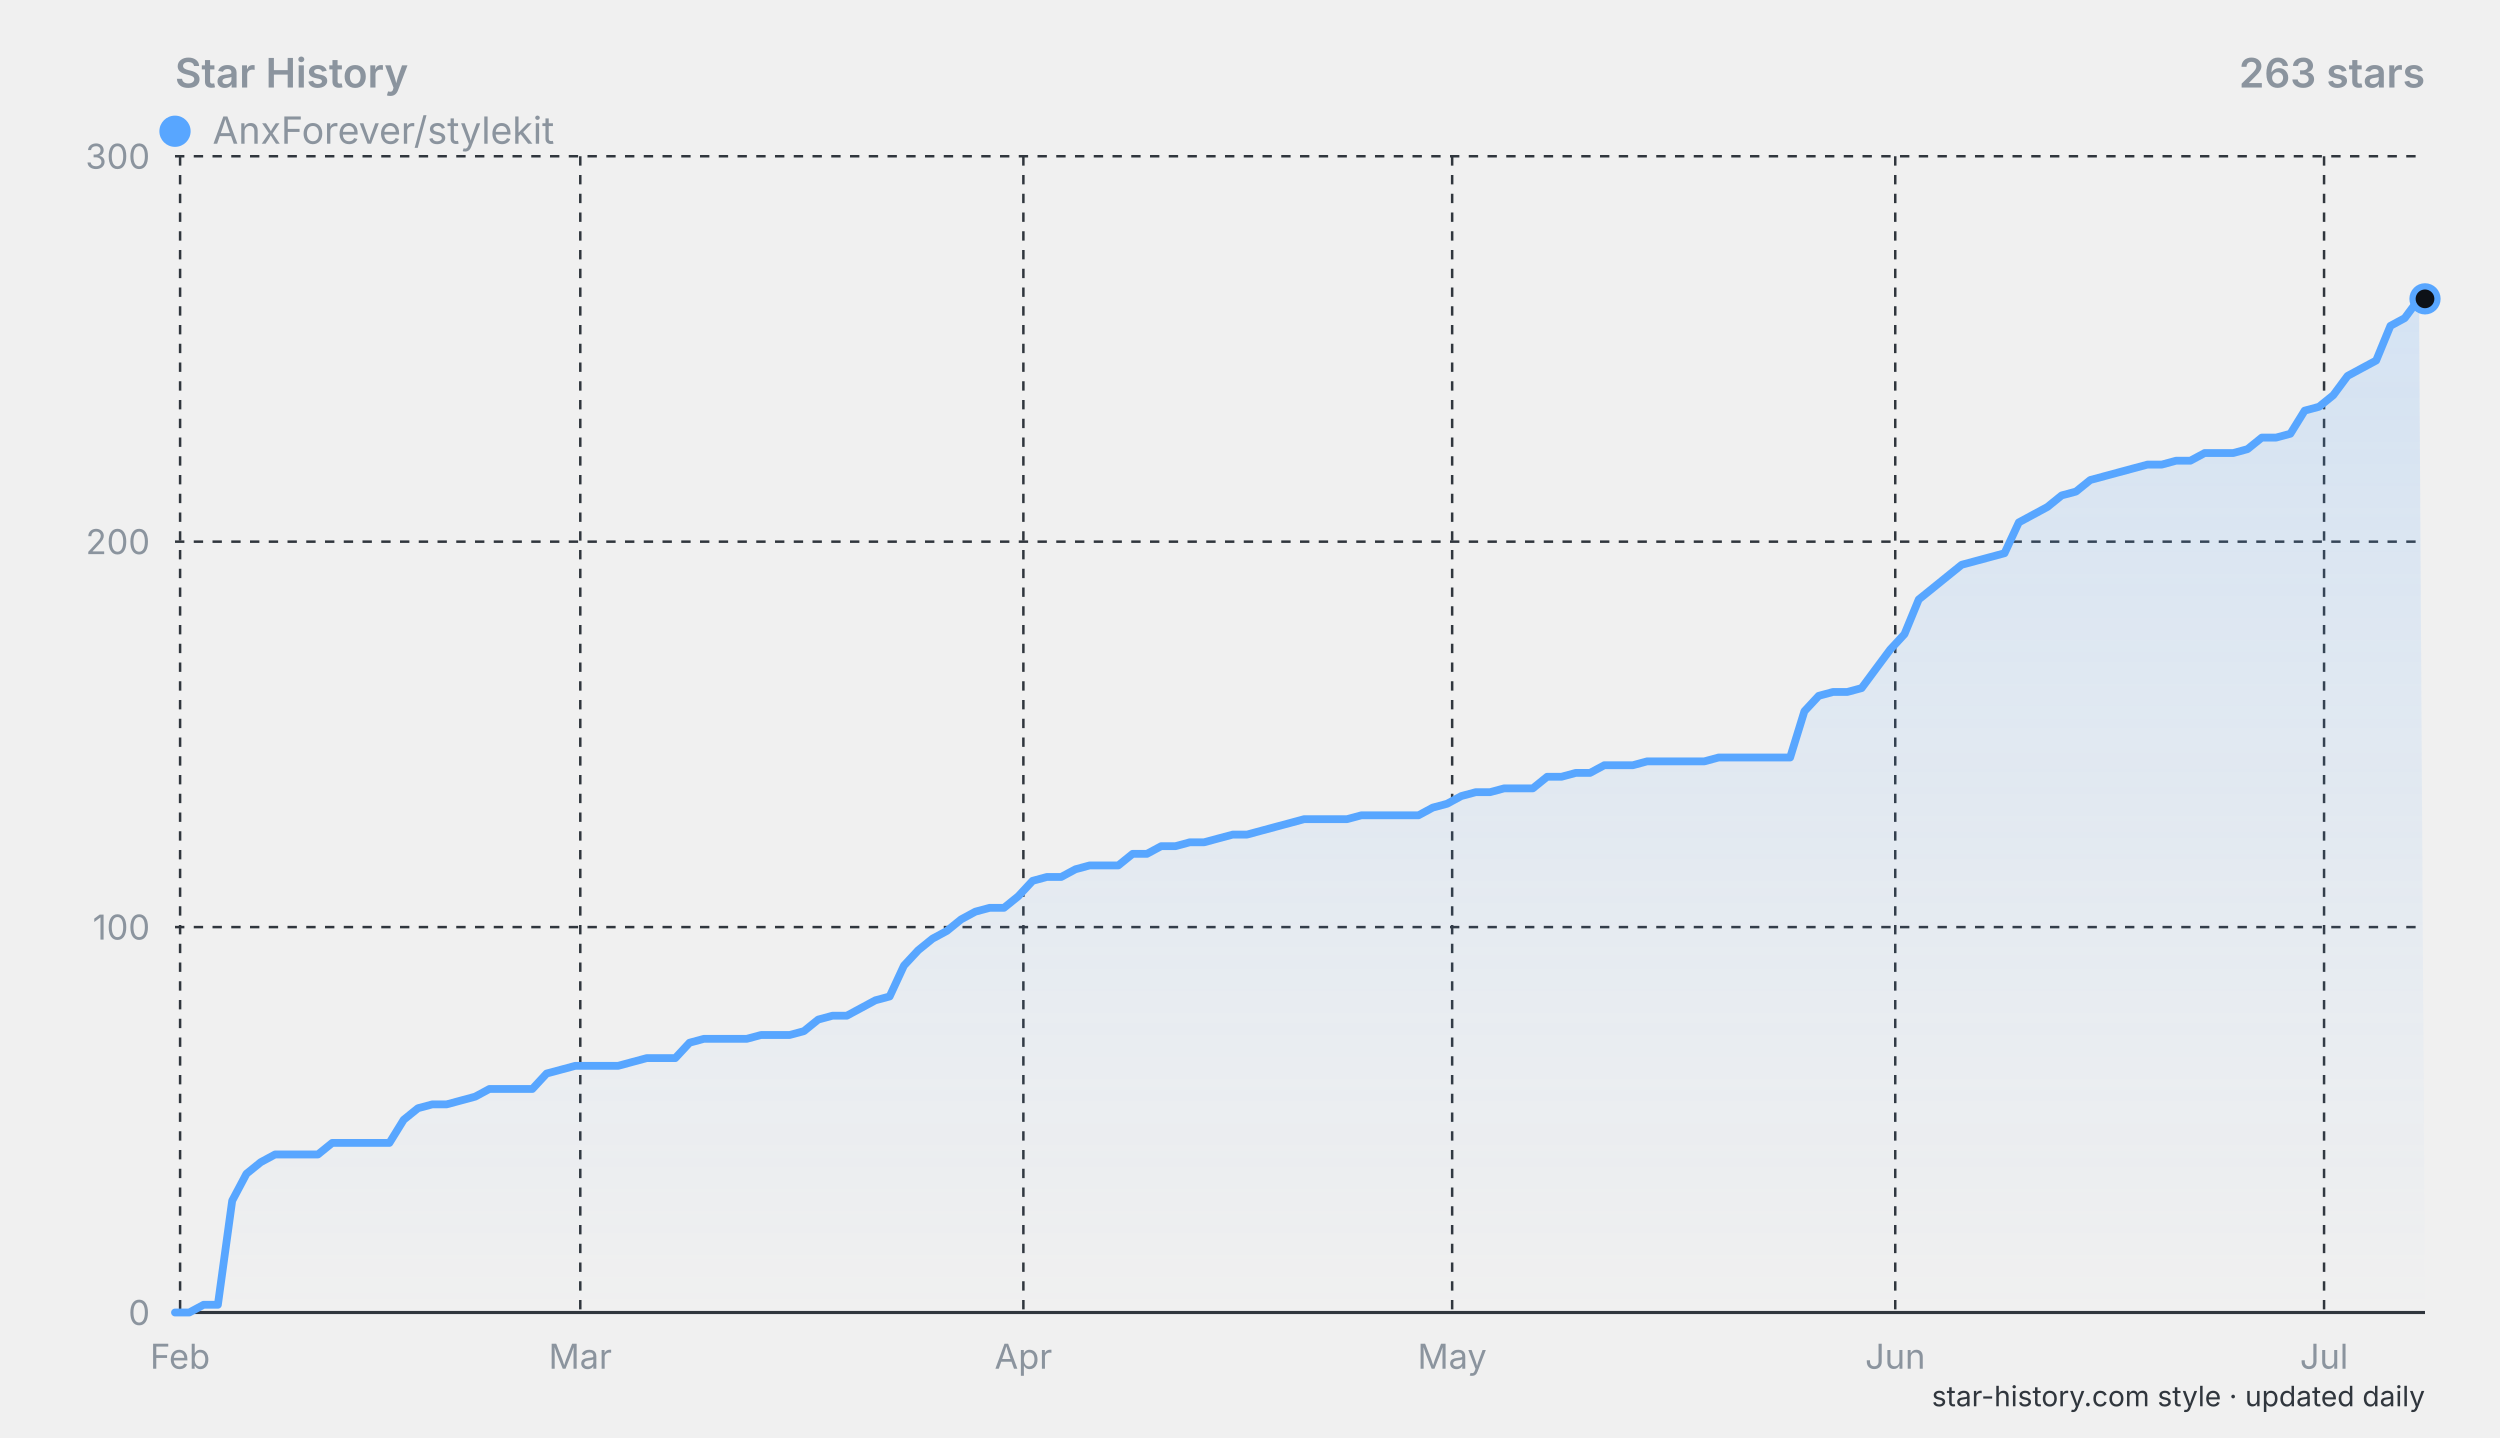
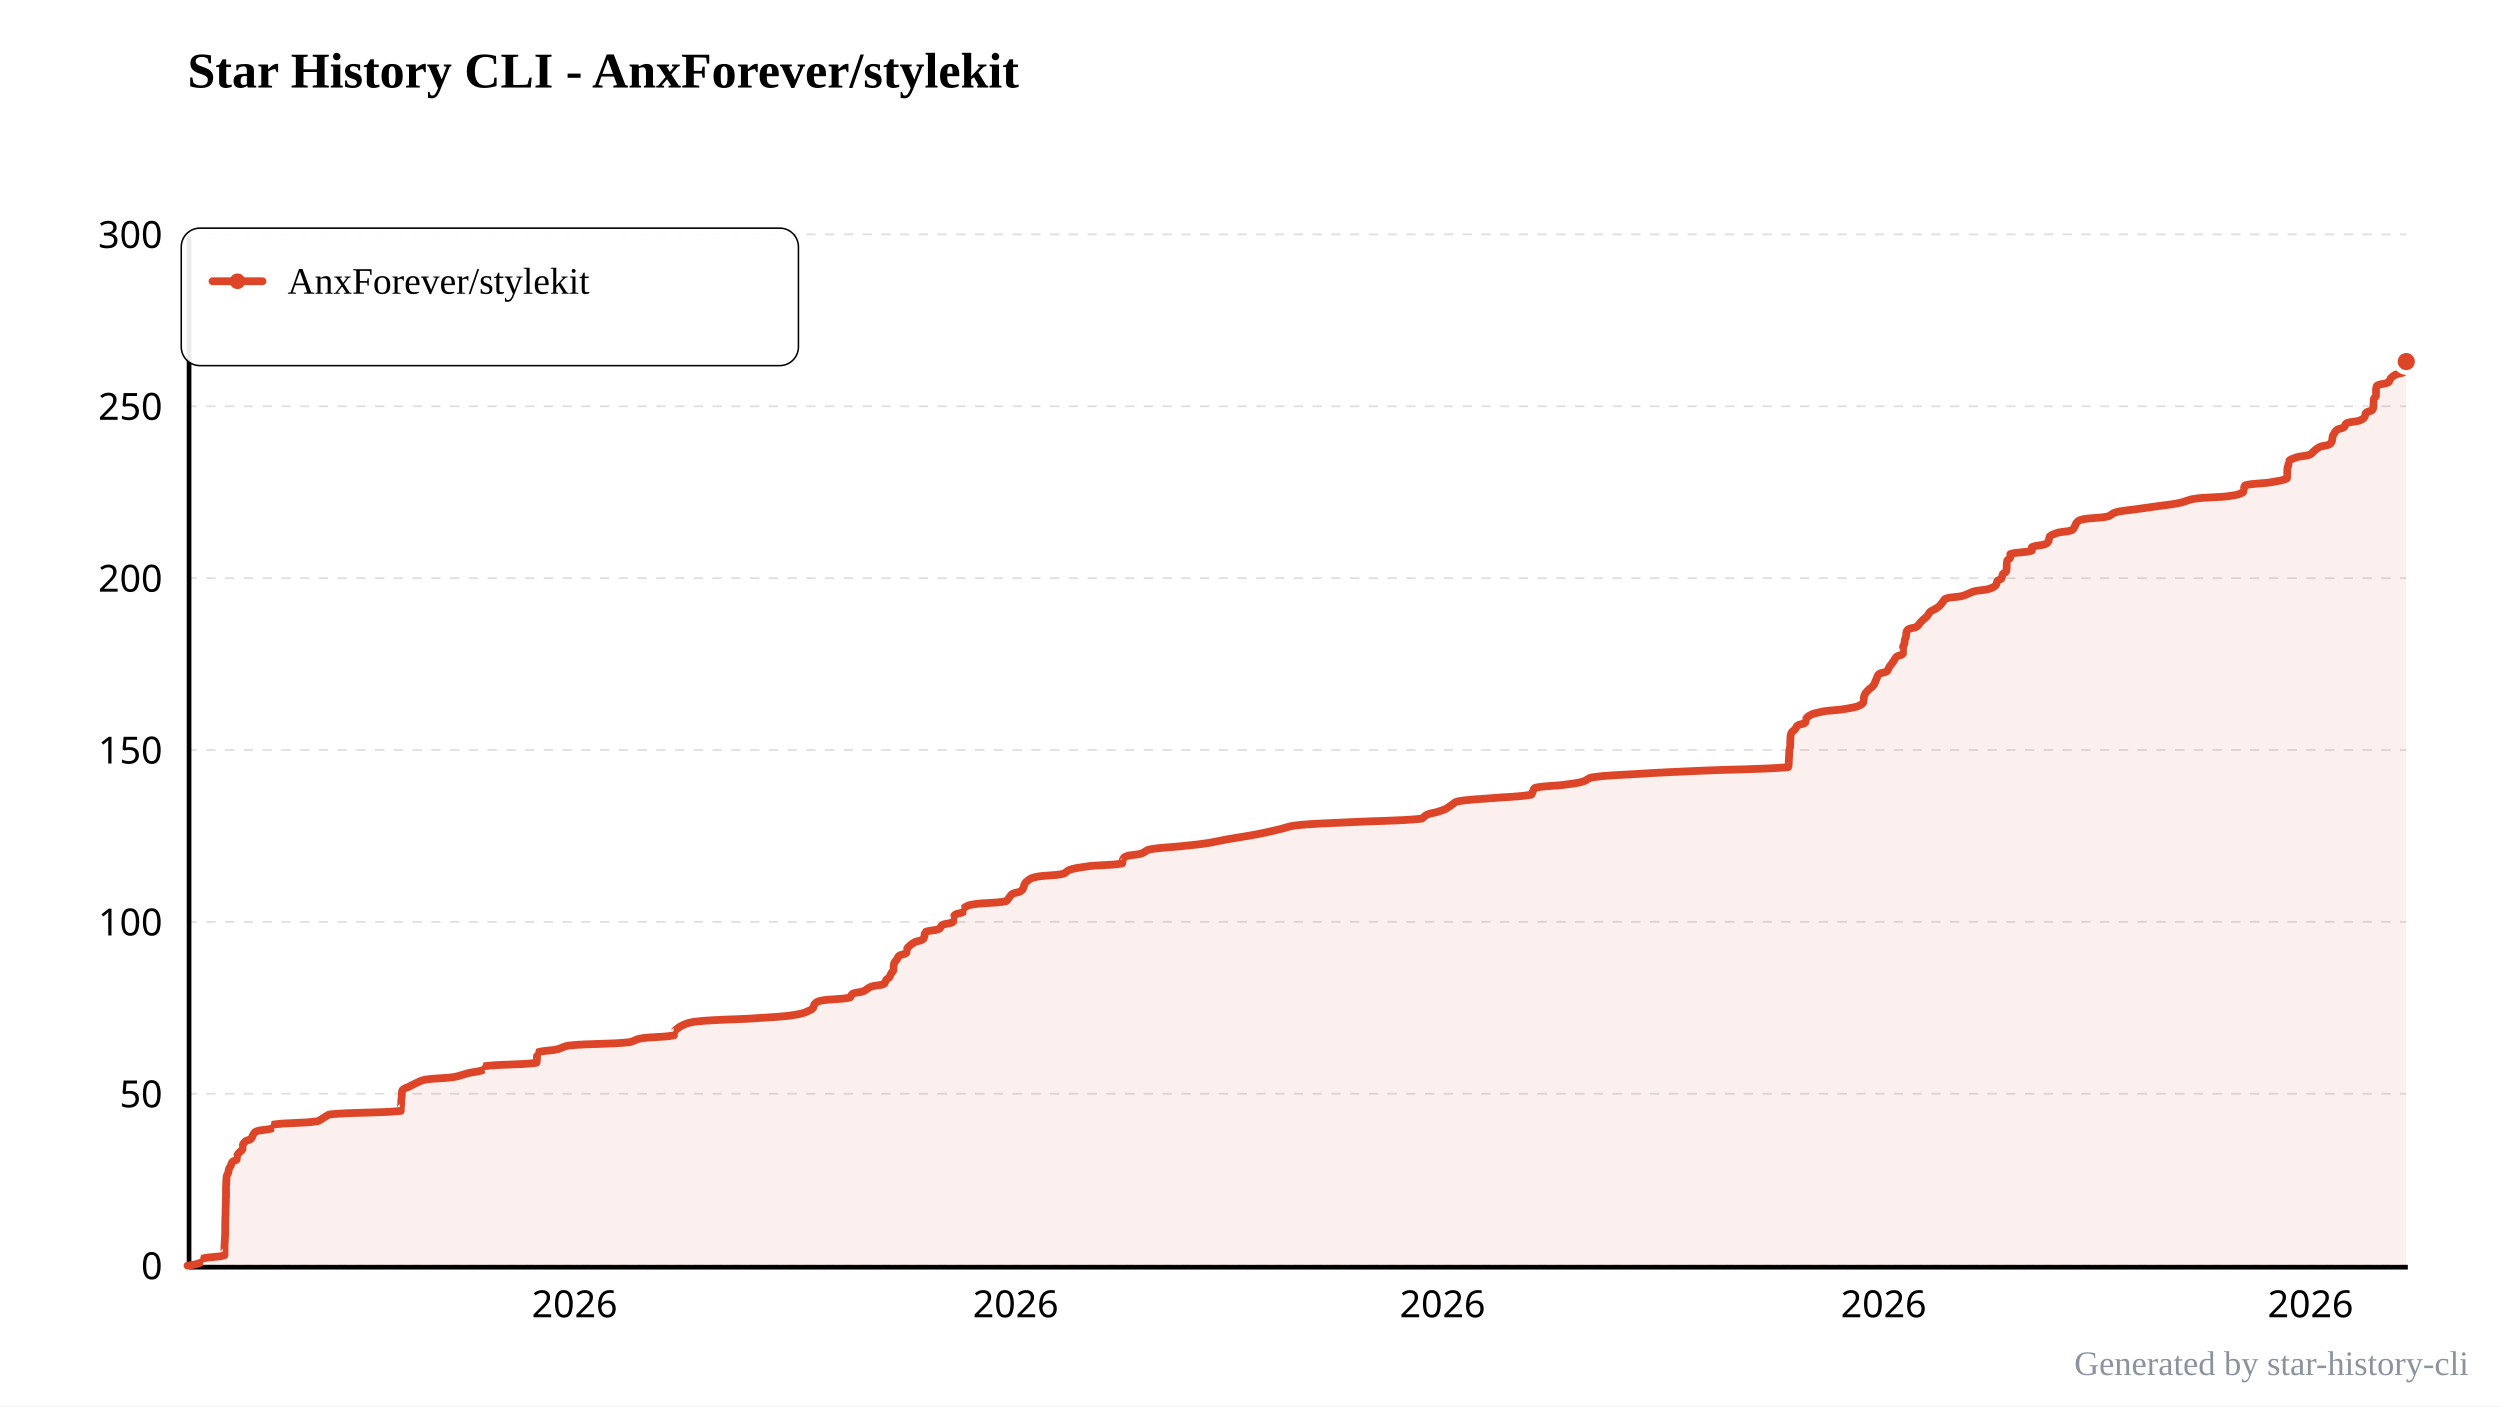
- <svg xmlns="http://www.w3.org/2000/svg" width="800" height="460" viewBox="0 0 800 460" role="img" aria-labelledby="title desc">
-   <defs>
-     <linearGradient id="areaGrad" x1="0" y1="0" x2="0" y2="1">
-       <stop offset="0%" stop-color="#58a6ff" stop-opacity="0.18" />
-       <stop offset="100%" stop-color="#58a6ff" stop-opacity="0" />
-     </linearGradient>
-   </defs>
-   <text x="56" y="28" fill="#8b949e" font-family="-apple-system,BlinkMacSystemFont,Segoe UI,sans-serif" font-size="13" font-weight="600">Star History</text>
-   <circle cx="56" cy="42" r="5" fill="#58a6ff" />
-   <text x="68" y="46" fill="#8b949e" font-family="-apple-system,BlinkMacSystemFont,Segoe UI,sans-serif" font-size="12">AnxForever/stylekit</text>
-   <text x="776" y="28" text-anchor="end" fill="#8b949e" font-family="-apple-system,BlinkMacSystemFont,Segoe UI,sans-serif" font-size="13" font-weight="600">263 stars</text>
-   <g font-family="-apple-system,BlinkMacSystemFont,Segoe UI,sans-serif" font-size="11">
-     <line x1="56" x2="776" y1="420" y2="420" stroke="#30363d" stroke-width="0.8" stroke-dasharray="3,3" />
-     <text x="48" y="424" text-anchor="end" fill="#8b949e">0</text>
-     <line x1="56" x2="776" y1="296.67" y2="296.67" stroke="#30363d" stroke-width="0.8" stroke-dasharray="3,3" />
-     <text x="48" y="300.67" text-anchor="end" fill="#8b949e">100</text>
-     <line x1="56" x2="776" y1="173.33" y2="173.33" stroke="#30363d" stroke-width="0.8" stroke-dasharray="3,3" />
-     <text x="48" y="177.33" text-anchor="end" fill="#8b949e">200</text>
-     <line x1="56" x2="776" y1="50" y2="50" stroke="#30363d" stroke-width="0.8" stroke-dasharray="3,3" />
-     <text x="48" y="54" text-anchor="end" fill="#8b949e">300</text>
-     <line x1="57.63" x2="57.63" y1="50" y2="420" stroke="#30363d" stroke-width="0.8" stroke-dasharray="3,3" />
-     <text x="57.63" y="438" text-anchor="middle" fill="#8b949e">Feb</text>
-     <line x1="185.69" x2="185.69" y1="50" y2="420" stroke="#30363d" stroke-width="0.8" stroke-dasharray="3,3" />
-     <text x="185.69" y="438" text-anchor="middle" fill="#8b949e">Mar</text>
-     <line x1="327.48" x2="327.48" y1="50" y2="420" stroke="#30363d" stroke-width="0.8" stroke-dasharray="3,3" />
-     <text x="327.48" y="438" text-anchor="middle" fill="#8b949e">Apr</text>
-     <line x1="464.69" x2="464.69" y1="50" y2="420" stroke="#30363d" stroke-width="0.8" stroke-dasharray="3,3" />
-     <text x="464.69" y="438" text-anchor="middle" fill="#8b949e">May</text>
-     <line x1="606.48" x2="606.48" y1="50" y2="420" stroke="#30363d" stroke-width="0.8" stroke-dasharray="3,3" />
-     <text x="606.48" y="438" text-anchor="middle" fill="#8b949e">Jun</text>
-     <line x1="743.7" x2="743.7" y1="50" y2="420" stroke="#30363d" stroke-width="0.8" stroke-dasharray="3,3" />
-     <text x="743.7" y="438" text-anchor="middle" fill="#8b949e">Jul</text>
-     <line x1="56" x2="776" y1="420" y2="420" stroke="#30363d" stroke-width="1" />
-     <path d="M 56 420 L 60.57 420 L 65.15 417.53 L 69.72 417.53 L 74.3 384.23 L 78.87 375.6 L 83.44 371.9 L 88.02 369.43 L 92.59 369.43 L 97.16 369.43 L 101.74 369.43 L 106.31 365.73 L 110.89 365.73 L 115.46 365.73 L 120.03 365.73 L 124.61 365.73 L 129.18 358.33 L 133.75 354.63 L 138.33 353.4 L 142.9 353.4 L 147.48 352.17 L 152.05 350.93 L 156.62 348.47 L 161.2 348.47 L 165.77 348.47 L 170.35 348.47 L 174.92 343.53 L 179.49 342.3 L 184.07 341.07 L 188.64 341.07 L 193.21 341.07 L 197.79 341.07 L 202.36 339.83 L 206.94 338.6 L 211.51 338.6 L 216.08 338.6 L 220.66 333.67 L 225.23 332.43 L 229.8 332.43 L 234.38 332.43 L 238.95 332.43 L 243.53 331.2 L 248.1 331.2 L 252.67 331.2 L 257.25 329.97 L 261.82 326.27 L 266.39 325.03 L 270.97 325.03 L 275.54 322.57 L 280.12 320.1 L 284.69 318.87 L 289.26 309 L 293.84 304.07 L 298.41 300.37 L 302.99 297.9 L 307.56 294.2 L 312.13 291.73 L 316.71 290.5 L 321.28 290.5 L 325.85 286.8 L 330.43 281.87 L 335 280.63 L 339.58 280.63 L 344.15 278.17 L 348.72 276.93 L 353.3 276.93 L 357.87 276.93 L 362.44 273.23 L 367.02 273.23 L 371.59 270.77 L 376.17 270.77 L 380.74 269.53 L 385.31 269.53 L 389.89 268.3 L 394.46 267.07 L 399.04 267.07 L 403.61 265.83 L 408.18 264.6 L 412.76 263.37 L 417.33 262.13 L 421.9 262.13 L 426.48 262.13 L 431.05 262.13 L 435.63 260.9 L 440.2 260.9 L 444.77 260.9 L 449.35 260.9 L 453.92 260.9 L 458.49 258.43 L 463.07 257.2 L 467.64 254.73 L 472.22 253.5 L 476.79 253.5 L 481.36 252.27 L 485.94 252.27 L 490.51 252.27 L 495.08 248.57 L 499.66 248.57 L 504.23 247.33 L 508.81 247.33 L 513.38 244.87 L 517.95 244.87 L 522.53 244.87 L 527.1 243.63 L 531.68 243.63 L 536.25 243.63 L 540.82 243.63 L 545.4 243.63 L 549.97 242.4 L 554.54 242.4 L 559.12 242.4 L 563.69 242.4 L 568.27 242.4 L 572.84 242.4 L 577.41 227.6 L 581.99 222.67 L 586.56 221.43 L 591.13 221.43 L 595.71 220.2 L 600.28 214.03 L 604.86 207.87 L 609.43 202.93 L 614 191.83 L 618.58 188.13 L 623.15 184.43 L 627.73 180.73 L 632.3 179.5 L 636.87 178.27 L 641.45 177.03 L 646.02 167.17 L 650.59 164.7 L 655.17 162.23 L 659.74 158.53 L 664.32 157.3 L 668.89 153.6 L 673.46 152.37 L 678.04 151.13 L 682.61 149.9 L 687.18 148.67 L 691.76 148.67 L 696.33 147.43 L 700.91 147.43 L 705.48 144.97 L 710.05 144.97 L 714.63 144.97 L 719.2 143.73 L 723.78 140.03 L 728.35 140.03 L 732.92 138.8 L 737.5 131.4 L 742.07 130.17 L 746.64 126.47 L 751.22 120.3 L 755.79 117.83 L 760.37 115.37 L 764.94 104.27 L 769.51 101.8 L 774.09 95.63 L 776 420 L 56 420 Z" fill="url(#areaGrad)" />
-     <path d="M 56 420 L 60.57 420 L 65.15 417.53 L 69.72 417.53 L 74.3 384.23 L 78.87 375.6 L 83.44 371.9 L 88.02 369.43 L 92.59 369.43 L 97.16 369.43 L 101.74 369.43 L 106.31 365.73 L 110.89 365.73 L 115.46 365.73 L 120.03 365.73 L 124.61 365.73 L 129.18 358.33 L 133.75 354.63 L 138.33 353.4 L 142.9 353.4 L 147.48 352.17 L 152.05 350.93 L 156.62 348.47 L 161.2 348.47 L 165.77 348.47 L 170.35 348.47 L 174.92 343.53 L 179.49 342.3 L 184.07 341.07 L 188.64 341.07 L 193.21 341.07 L 197.79 341.07 L 202.36 339.83 L 206.94 338.6 L 211.51 338.6 L 216.08 338.6 L 220.66 333.67 L 225.23 332.43 L 229.8 332.43 L 234.38 332.43 L 238.95 332.43 L 243.53 331.2 L 248.1 331.2 L 252.67 331.2 L 257.25 329.97 L 261.82 326.27 L 266.39 325.03 L 270.97 325.03 L 275.54 322.57 L 280.12 320.1 L 284.69 318.87 L 289.26 309 L 293.84 304.07 L 298.41 300.37 L 302.99 297.9 L 307.56 294.2 L 312.13 291.73 L 316.71 290.5 L 321.28 290.5 L 325.85 286.8 L 330.43 281.87 L 335 280.63 L 339.58 280.63 L 344.15 278.17 L 348.72 276.93 L 353.3 276.93 L 357.87 276.93 L 362.44 273.23 L 367.02 273.23 L 371.59 270.77 L 376.17 270.77 L 380.74 269.53 L 385.31 269.53 L 389.89 268.3 L 394.46 267.07 L 399.04 267.07 L 403.61 265.83 L 408.18 264.6 L 412.76 263.37 L 417.33 262.13 L 421.9 262.13 L 426.48 262.13 L 431.05 262.13 L 435.63 260.9 L 440.2 260.9 L 444.77 260.9 L 449.35 260.9 L 453.92 260.9 L 458.49 258.43 L 463.07 257.2 L 467.64 254.73 L 472.22 253.5 L 476.79 253.5 L 481.36 252.27 L 485.94 252.27 L 490.51 252.27 L 495.08 248.57 L 499.66 248.57 L 504.23 247.33 L 508.81 247.33 L 513.38 244.87 L 517.95 244.87 L 522.53 244.87 L 527.1 243.63 L 531.68 243.63 L 536.25 243.63 L 540.82 243.63 L 545.4 243.63 L 549.97 242.4 L 554.54 242.4 L 559.12 242.4 L 563.69 242.4 L 568.27 242.4 L 572.84 242.4 L 577.41 227.6 L 581.99 222.67 L 586.56 221.43 L 591.13 221.43 L 595.71 220.2 L 600.28 214.03 L 604.86 207.87 L 609.43 202.93 L 614 191.83 L 618.58 188.13 L 623.15 184.43 L 627.73 180.73 L 632.3 179.5 L 636.87 178.27 L 641.45 177.03 L 646.02 167.17 L 650.59 164.7 L 655.17 162.23 L 659.74 158.53 L 664.32 157.3 L 668.89 153.6 L 673.46 152.37 L 678.04 151.13 L 682.61 149.9 L 687.18 148.67 L 691.76 148.67 L 696.33 147.43 L 700.91 147.43 L 705.48 144.97 L 710.05 144.97 L 714.63 144.97 L 719.2 143.73 L 723.78 140.03 L 728.35 140.03 L 732.92 138.8 L 737.5 131.4 L 742.07 130.17 L 746.64 126.47 L 751.22 120.3 L 755.79 117.83 L 760.37 115.37 L 764.94 104.27 L 769.51 101.8 L 774.09 95.63" fill="none" stroke="#58a6ff" stroke-width="2.5" stroke-linecap="round" stroke-linejoin="round" />
-     <circle cx="776" cy="95.63" r="4" fill="#0d1117" stroke="#58a6ff" stroke-width="2" />
+ <svg xmlns="http://www.w3.org/2000/svg" width="800" height="450" viewBox="0 0 800 450">
+   <path fill="#fff" d="M0 0h800v450H0z" />
+   <path stroke="#e0e0e0" stroke-dasharray="3,3" stroke-width=".6" d="M60 405h710M60 350h710M60 295h710M60 240h710M60 185h710M60 130h710M60 75h710" />
+   <g fill="none" filter="none" font-family="sans-serif" font-size="10" text-anchor="middle">
+     <path stroke="#000" stroke-width="1.5" d="M60.5 405.5h710" class="domain" />
+     <g class="tick">
+       <text y="8" fill="#000" dy=".71em" font-size="12" font-weight="500" transform="translate(183.865 405)">2026</text>
+     </g>
+     <g class="tick">
+       <text y="8" fill="#000" dy=".71em" font-size="12" font-weight="500" transform="translate(325.015 405)">2026</text>
+     </g>
+     <g class="tick">
+       <text y="8" fill="#000" dy=".71em" font-size="12" font-weight="500" transform="translate(461.612 405)">2026</text>
+     </g>
+     <g class="tick">
+       <text y="8" fill="#000" dy=".71em" font-size="12" font-weight="500" transform="translate(602.763 405)">2026</text>
+     </g>
+     <g class="tick">
+       <text y="8" fill="#000" dy=".71em" font-size="12" font-weight="500" transform="translate(739.36 405)">2026</text>
+     </g>
  </g>
-   <text x="776" y="450" text-anchor="end" fill="#30363d" font-family="-apple-system,BlinkMacSystemFont,Segoe UI,sans-serif" font-size="9">star-history.com style · updated daily</text>
+   <g fill="none" filter="none" font-family="sans-serif" font-size="10" text-anchor="end">
+     <path stroke="#000" stroke-width="1.5" d="M60.5 405.5v-330" class="domain" />
+     <g class="tick">
+       <text x="-8" fill="#000" dy=".32em" font-size="12" font-weight="500" transform="translate(60 405.5)">0</text>
+     </g>
+     <g class="tick">
+       <text x="-8" fill="#000" dy=".32em" font-size="12" font-weight="500" transform="translate(60 350.5)">50</text>
+     </g>
+     <g class="tick">
+       <text x="-8" fill="#000" dy=".32em" font-size="12" font-weight="500" transform="translate(60 295.5)">100</text>
+     </g>
+     <g class="tick">
+       <text x="-8" fill="#000" dy=".32em" font-size="12" font-weight="500" transform="translate(60 240.5)">150</text>
+     </g>
+     <g class="tick">
+       <text x="-8" fill="#000" dy=".32em" font-size="12" font-weight="500" transform="translate(60 185.5)">200</text>
+     </g>
+     <g class="tick">
+       <text x="-8" fill="#000" dy=".32em" font-size="12" font-weight="500" transform="translate(60 130.5)">250</text>
+     </g>
+     <g class="tick">
+       <text x="-8" fill="#000" dy=".32em" font-size="12" font-weight="500" transform="translate(60 75.5)">300</text>
+     </g>
+   </g>
+   <g transform="translate(60 75)">
+     <path fill="#dd4528" fill-opacity=".08" d="m0 330 4.553-1.1.082-1.1 7.19-1.1.008-1.1v-1.1l.004-1.1.097-1.1.038-1.1.08-1.1.008-1.1.001-1.1.013-1.1.018-1.1.013-1.1.074-1.1.004-1.1.041-1.1.03-1.1.012-1.1.058-1.1.002-1.1v-1.1l.004-1.1.062-1.1.044-1.1.099-1.1.48-1.1.229-1.1.567-1.1.415-1.1 1.641-1.1.036-1.1.788-1.1.983-1.1.007-1.1.698-1.1 2.062-1.1.508-1.1.956-1.1 5.352-1.1.013-1.1 14.262-1.1 2.03-1.1 2.025-1.1 22.655-1.1.016-1.1.125-1.1.023-1.1.119-1.1.06-1.1.138-1.1 1.994-1.1 2.22-1.1 2.642-1.1 10.428-1.1 3.808-1.1 5.007-1.1.055-1.1 16.785-1.1.149-1.1.033-1.1.066-1.1 6.686-1.1 3.278-1.1 19.543-1.1 3.152-1.1 11.149-1.1.082-1.1 1.013-1.1 1.813-1.1 4.168-1.1 19.558-1.1 12.266-1.1 3.857-1.1 1.764-1.1.34-1.1 1.77-1.1 9.656-1.1.673-1.1 4.02-1.1 1.685-1.1 4.58-1.1.525-1.1 1.181-1.1.503-1.1.753-1.1.026-1.1.19-1.1.838-1.1.577-1.1 2.493-1.1.149-1.1.846-1.1 1.491-1.1 2.9-1.1.408-1.1.148-1.1 4.631-1.1.79-1.1 3.605-1.1.037-1.1.48-1.1 2.876-1.1.04-1.1 2.457-1.1 10.989-1.1.997-1.1.876-1.1 2.95-1.1.81-1.1.348-1.1 1.028-1.1 2.246-1.1 9.162-1.1 1.65-1.1 4.969-1.1 12.197-1.1.128-1.1.923-1.1 5.43-1.1 1.959-1.1 10.293-1.1 9.14-1.1 5.598-1.1 6.634-1.1 5.767-1.1 4.755-1.1 4.38-1.1 17.96-1.1 22.676-1.1 1.493-1.1 3.72-1.1 2.91-1.1 1.617-1.1 1.727-1.1 11.288-1.1 12.498-1.1.49-1.1.703-1.1 10.265-1.1 5.57-1.1 2.178-1.1 14.063-1.1L485 171.6l27.194-1.1.197-1.1.026-1.1.076-1.1.04-1.1.094-1.1.237-1.1.008-1.1.029-1.1.067-1.1.31-1.1 1.135-1.1.674-1.1 2.628-1.1.202-1.1 1.105-1.1 3.285-1.1 8.465-1.1 4.384-1.1 1.167-1.1.072-1.1.29-1.1.726-1.1 1.145-1.1 1.1-1.1.502-1.1.44-1.1.565-1.1 2.797-1.1.515-1.1.8-1.1.782-1.1.696-1.1 2.174-1.1.008-1.1.047-1.1.432-1.1.124-1.1.402-1.1.049-1.1.514-1.1 3.045-1.1.875-1.1 1.102-1.1 1.204-1.1.732-1.1 1.743-1.1 1.55-1.1.89-1.1.885-1.1 6.102-1.1 2.562-1.1 5.699-1.1 1.836-1.1.29-1.1 1.531-1.1.275-1.1 1.154-1.1.158-1.1.024-1.1.096-1.1 1.05-1.1.003-1.1 6.888-1.1v-1.1l4.553-1.1.886-1.1.144-1.1 2.054-1.1 5.227-1.1.846-1.1.485-1.1 1.651-1.1 8.675-1.1 1.85-1.1 6.57-1.1 7.89-1.1 6.98-1.1 3.664-1.1 12.622-1.1 3.528-1.1.203-1.1.432-1.1 8.952-1.1 4.4-1.1.097-1.1.024-1.1.047-1.1.31-1.1.059-1.1 2.116-1.1 4.862-1.1 1.192-1.1 1.465-1.1 3.564-1.1.723-1.1.143-1.1.473-1.1.755-1.1 2.55-1.1.576-1.1 4.702-1.1 1.287-1.1.283-1.1 2.178-1.1.288-1.1.036-1.1.027-1.1.742-1.1.006-1.1.016-1.1.355-1.1 3.639-1.1.625-1.1 1.282-1.1 3.08-1.1.069-1.1.005-1.1.616-1.1V330z" />
+     <path fill="none" stroke="#dd4528" stroke-linecap="round" stroke-linejoin="round" stroke-width="2.5" d="M0 330c1.518-.183 3.035-.367 4.553-1.1.027-.013.055-1.092.082-1.1 2.396-.733 4.793-.367 7.19-1.1q.003-.001.008-1.1l.001-1.1.003-1.1c.032-.733.064-.367.097-1.1.012-.289.025-.795.038-1.1.026-.638.053-.367.079-1.1.003-.081.006-.367.009-1.1l.001-1.1c.005-.733.009-.775.013-1.1.006-.445.012-.676.018-1.1.004-.332.009-.964.013-1.1.025-.733.05-.367.074-1.1l.004-1.1c.013-.733.027-.662.041-1.1.01-.327.021-.367.031-1.1.004-.259.007-.963.011-1.1.019-.733.039-.367.058-1.1l.002-1.1v-1.1c.001-.733.002-1.05.004-1.1.021-.733.041-.641.062-1.1.015-.321.029-.796.044-1.1.033-.687.066-.949.099-1.1.16-.733.321-.456.481-1.1.076-.305.152-.806.228-1.1.189-.733.378-.656.567-1.1.138-.325.276-.915.415-1.1.547-.733 1.094-.367 1.641-1.1.012-.016.024-1.067.036-1.1.263-.733.525-.766.788-1.1.328-.417.655-.367.983-1.1.002-.006.005-1.092.007-1.1.233-.733.465-.852.698-1.1.687-.733 1.375-.367 2.062-1.1.17-.18.339-.793.508-1.1.319-.578.637-.969.956-1.1 1.784-.733 3.568-.367 5.352-1.1.005-.002.009-1.099.013-1.1 4.754-.733 9.508-.367 14.262-1.1.677-.104 1.354-.733 2.031-1.1.675-.366 1.35-1.034 2.024-1.1 7.552-.733 15.104-.367 22.655-1.1.006-.001.011-1.006.016-1.1.042-.733.084-.367.125-1.1.008-.136.016-.956.023-1.1.04-.733.079-.499.119-1.1.02-.306.04-.796.06-1.1.046-.696.092-1.049.138-1.1.664-.733 1.329-.751 1.994-1.1.74-.389 1.48-.76 2.22-1.1.881-.404 1.761-.914 2.642-1.1 3.476-.733 6.952-.367 10.428-1.1 1.27-.268 2.539-.771 3.808-1.1 1.669-.432 3.338-.367 5.007-1.1.018-.008.037-1.098.055-1.1 5.595-.733 11.19-.367 16.785-1.1.05-.007.099-.367.149-1.1.011-.164.022-.794.033-1.1.022-.605.044-1.093.066-1.1 2.229-.733 4.458-.478 6.686-1.1 1.093-.305 2.186-.977 3.278-1.1 6.515-.733 13.029-.367 19.543-1.1 1.051-.118 2.101-.893 3.152-1.1 3.716-.733 7.432-.367 11.149-1.1.027-.005.054-1.041.082-1.1.337-.733.675-.791 1.013-1.1.604-.553 1.209-.796 1.813-1.1 1.39-.698 2.779-.944 4.168-1.1 6.519-.733 13.039-.599 19.558-1.1 4.088-.314 8.177-.367 12.266-1.1 1.286-.231 2.571-.435 3.857-1.1.588-.304 1.176-.367 1.764-1.1.114-.142.227-.959.341-1.1.59-.733 1.179-.966 1.769-1.1 3.218-.733 6.437-.367 9.656-1.1.224-.051.449-.977.673-1.1 1.34-.733 2.68-.375 4.02-1.1.562-.304 1.123-.83 1.685-1.1 1.527-.733 3.054-.367 4.581-1.1.175-.084.349-.796.524-1.1.394-.685.787-.387 1.181-1.1.168-.304.336-.782.503-1.1.251-.476.502-.367.753-1.1.009-.026.017-.997.026-1.1.063-.733.126-.935.19-1.1.279-.733.559-.634.838-1.1.193-.32.385-.93.577-1.1.831-.733 1.662-.367 2.493-1.1.05-.044.099-.971.149-1.1.282-.733.564-.791.846-1.1.497-.545.994-.794 1.491-1.1.967-.595 1.933-.367 2.9-1.1.136-.103.272-.367.408-1.1.049-.267.099-1.076.148-1.1 1.544-.733 3.088-.367 4.631-1.1.264-.125.527-.939.791-1.1 1.201-.733 2.402-.367 3.604-1.1.012-.008.025-1.042.037-1.1.16-.733.32-.978.479-1.1.959-.733 1.918-.367 2.877-1.1.014-.01.027-1.088.04-1.1.819-.733 1.638-.936 2.457-1.1 3.663-.733 7.326-.367 10.989-1.1.332-.067.665-.706.997-1.1.292-.346.584-.882.876-1.1.984-.733 1.967-.367 2.951-1.1.269-.201.539-.395.808-1.1.117-.304.233-.851.349-1.1.343-.733.685-.796 1.028-1.1.749-.665 1.497-.92 2.246-1.1 3.054-.733 6.108-.367 9.162-1.1.55-.132 1.1-.857 1.649-1.1 1.657-.733 3.313-.801 4.97-1.1 4.066-.733 8.132-.367 12.197-1.1.043-.008.086-.998.128-1.1.308-.733.616-.975.923-1.1 1.81-.733 3.62-.367 5.429-1.1.653-.265 1.307-.96 1.96-1.1 3.431-.733 6.862-.709 10.293-1.1 3.046-.347 6.093-.59 9.139-1.1 1.867-.313 3.733-.76 5.599-1.1 2.212-.403 4.423-.704 6.634-1.1 1.922-.344 3.845-.691 5.767-1.1 1.585-.338 3.17-.717 4.755-1.1 1.46-.353 2.92-.921 4.38-1.1 5.987-.733 11.974-.767 17.961-1.1 7.558-.42 15.116-.367 22.675-1.1.498-.048.995-.806 1.493-1.1 1.24-.733 2.48-.676 3.719-1.1.971-.332 1.941-.544 2.912-1.1.538-.308 1.077-.745 1.616-1.1.575-.38 1.151-.988 1.727-1.1 3.763-.733 7.525-.75 11.288-1.1 4.166-.387 8.332-.367 12.498-1.1.163-.029.327-.779.491-1.1.234-.46.468-1.05.702-1.1 3.422-.733 6.844-.533 10.265-1.1 1.857-.308 3.714-.367 5.571-1.1.726-.287 1.451-.986 2.177-1.1 4.688-.733 9.376-.784 14.063-1.1 7.235-.488 14.47-.766 21.705-1.1 9.065-.418 18.13-.367 27.194-1.1.066-.005.131-.367.197-1.1.008-.098.017-.848.026-1.1.025-.733.051-.518.076-1.1.014-.307.027-.796.04-1.1.032-.709.063-.809.094-1.1.079-.733.158-.367.237-1.1.003-.023.005-.913.008-1.1.009-.733.019-.796.029-1.1.022-.701.045-.941.067-1.1.103-.733.207-.9.31-1.1.378-.733.756-.576 1.135-1.1.224-.311.449-.912.674-1.1.876-.733 1.752-.367 2.628-1.1.067-.056.135-.966.202-1.1.368-.733.737-.853 1.105-1.1 1.095-.733 2.19-.815 3.285-1.1 2.821-.733 5.643-.508 8.465-1.1 1.461-.306 2.923-.367 4.384-1.1.389-.195.778-.367 1.167-1.1.024-.045.048-.919.072-1.1.097-.733.194-.806.291-1.1.242-.733.483-.785.725-1.1.382-.496.763-.726 1.145-1.1.366-.36.733-.433 1.1-1.1.167-.304.335-.706.502-1.1.146-.345.293-.769.439-1.1.189-.426.378-.952.566-1.1.932-.733 1.865-.367 2.797-1.1.172-.135.344-.784.515-1.1.267-.49.533-.729.8-1.1.26-.363.521-.709.782-1.1.232-.347.464-.865.696-1.1.725-.733 1.449-.367 2.174-1.1.003-.003.005-.976.008-1.1.016-.733.031-1.02.047-1.1.144-.733.288-.367.432-1.1.041-.21.082-.874.124-1.1.134-.733.268-.367.402-1.1.016-.089.033-1.03.049-1.1.171-.733.343-.976.514-1.1 1.015-.733 2.03-.367 3.045-1.1.292-.211.583-.767.875-1.1.367-.42.734-.748 1.102-1.1.401-.384.803-.586 1.204-1.1.244-.312.488-.796.732-1.1.581-.723 1.162-.709 1.743-1.1.517-.348 1.033-.561 1.55-1.1.297-.31.594-.732.89-1.1.295-.366.59-.994.885-1.1 2.034-.733 4.068-.377 6.102-1.1.854-.304 1.708-.796 2.562-1.1 1.9-.676 3.799-.367 5.699-1.1.612-.236 1.224-.367 1.836-1.1.097-.116.194-.961.291-1.1.51-.733 1.02-.367 1.53-1.1.092-.131.183-.926.275-1.1.384-.733.769-.367 1.154-1.1.053-.101.106-.367.158-1.1.008-.108.016-.923.024-1.1.032-.733.064-1.033.096-1.1.35-.733.7-.367 1.049-1.1l.004-1.1c2.296-.733 4.592-.367 6.888-1.1v-1.1c1.518-.733 3.036-.367 4.553-1.1.296-.143.591-.367.886-1.1.048-.119.096-1.049.144-1.1.684-.733 1.369-.812 2.054-1.1 1.742-.733 3.485-.367 5.227-1.1.282-.119.564-.559.846-1.1.162-.31.323-.885.485-1.1.55-.733 1.101-.96 1.651-1.1 2.892-.733 5.783-.367 8.675-1.1.617-.156 1.233-.893 1.85-1.1 2.19-.733 4.38-.761 6.57-1.1 2.631-.407 5.261-.708 7.891-1.1 2.326-.347 4.653-.516 6.979-1.1 1.221-.307 2.442-.887 3.664-1.1 4.207-.733 8.415-.367 12.622-1.1 1.176-.205 2.352-.367 3.528-1.1.067-.042.135-.795.203-1.1.144-.649.288-1.065.432-1.1 2.984-.733 5.968-.479 8.952-1.1 1.467-.305 2.934-.367 4.4-1.1.032-.016.065-.367.097-1.1.008-.184.016-.794.024-1.1.016-.591.032-.989.047-1.1.104-.733.207-.367.311-1.1.019-.138.038-1.08.058-1.1.705-.733 1.411-.796 2.116-1.1 1.621-.698 3.242-.367 4.862-1.1.398-.18.795-.764 1.192-1.1.489-.413.977-.799 1.465-1.1 1.188-.733 2.376-.367 3.564-1.1.241-.149.482-.367.723-1.1.048-.145.096-.878.143-1.1.158-.733.315-.786.473-1.1.251-.502.503-.883.755-1.1.85-.733 1.7-.367 2.55-1.1.192-.166.384-1.01.576-1.1 1.567-.733 3.135-.367 4.702-1.1.429-.201.858-.367 1.287-1.1.095-.161.189-1.005.283-1.1.726-.733 1.452-.367 2.178-1.1.096-.097.192-.367.288-1.1.012-.093.024-.655.036-1.1.009-.325.018-1.074.027-1.1.247-.733.495-.367.742-1.1.002-.005.004-.852.006-1.1.005-.733.011-1.066.016-1.1.119-.733.237-1.028.355-1.1 1.213-.733 2.426-.367 3.639-1.1.208-.126.417-.795.625-1.1.428-.625.855-.796 1.282-1.1 1.027-.73 2.053-.367 3.08-1.1.023-.016.046-.367.069-1.1.002-.056.003-1.094.005-1.1.206-.733.411-.917.616-1.1" filter="none" />
+     <circle cx="710" cy="40.7" r="3.5" fill="#dd4528" stroke="#fff" stroke-width="1.5" filter="none" />
+   </g>
+   <text x="60" y="28" filter="none" font-size="16" font-weight="bold">Star History CLI - AnxForever/stylekit</text>
+   <g transform="translate(68 83)">
+     <rect width="197.5" height="44" x="-10" y="-10" fill="#fff" fill-opacity=".92" stroke="#000" stroke-width=".5" filter="none" rx="6" />
+     <g>
+       <path stroke="#dd4528" stroke-linecap="round" stroke-width="2.5" d="M0 7h16" />
+       <circle cx="8" cy="7" r="2.5" fill="#dd4528" />
+       <text x="24" y="11" font-size="12">AnxForever/stylekit</text>
+     </g>
+   </g>
+   <text x="790" y="440" fill="#8b949e" font-size="11" text-anchor="end">Generated by star-history-cli</text>
</svg>
